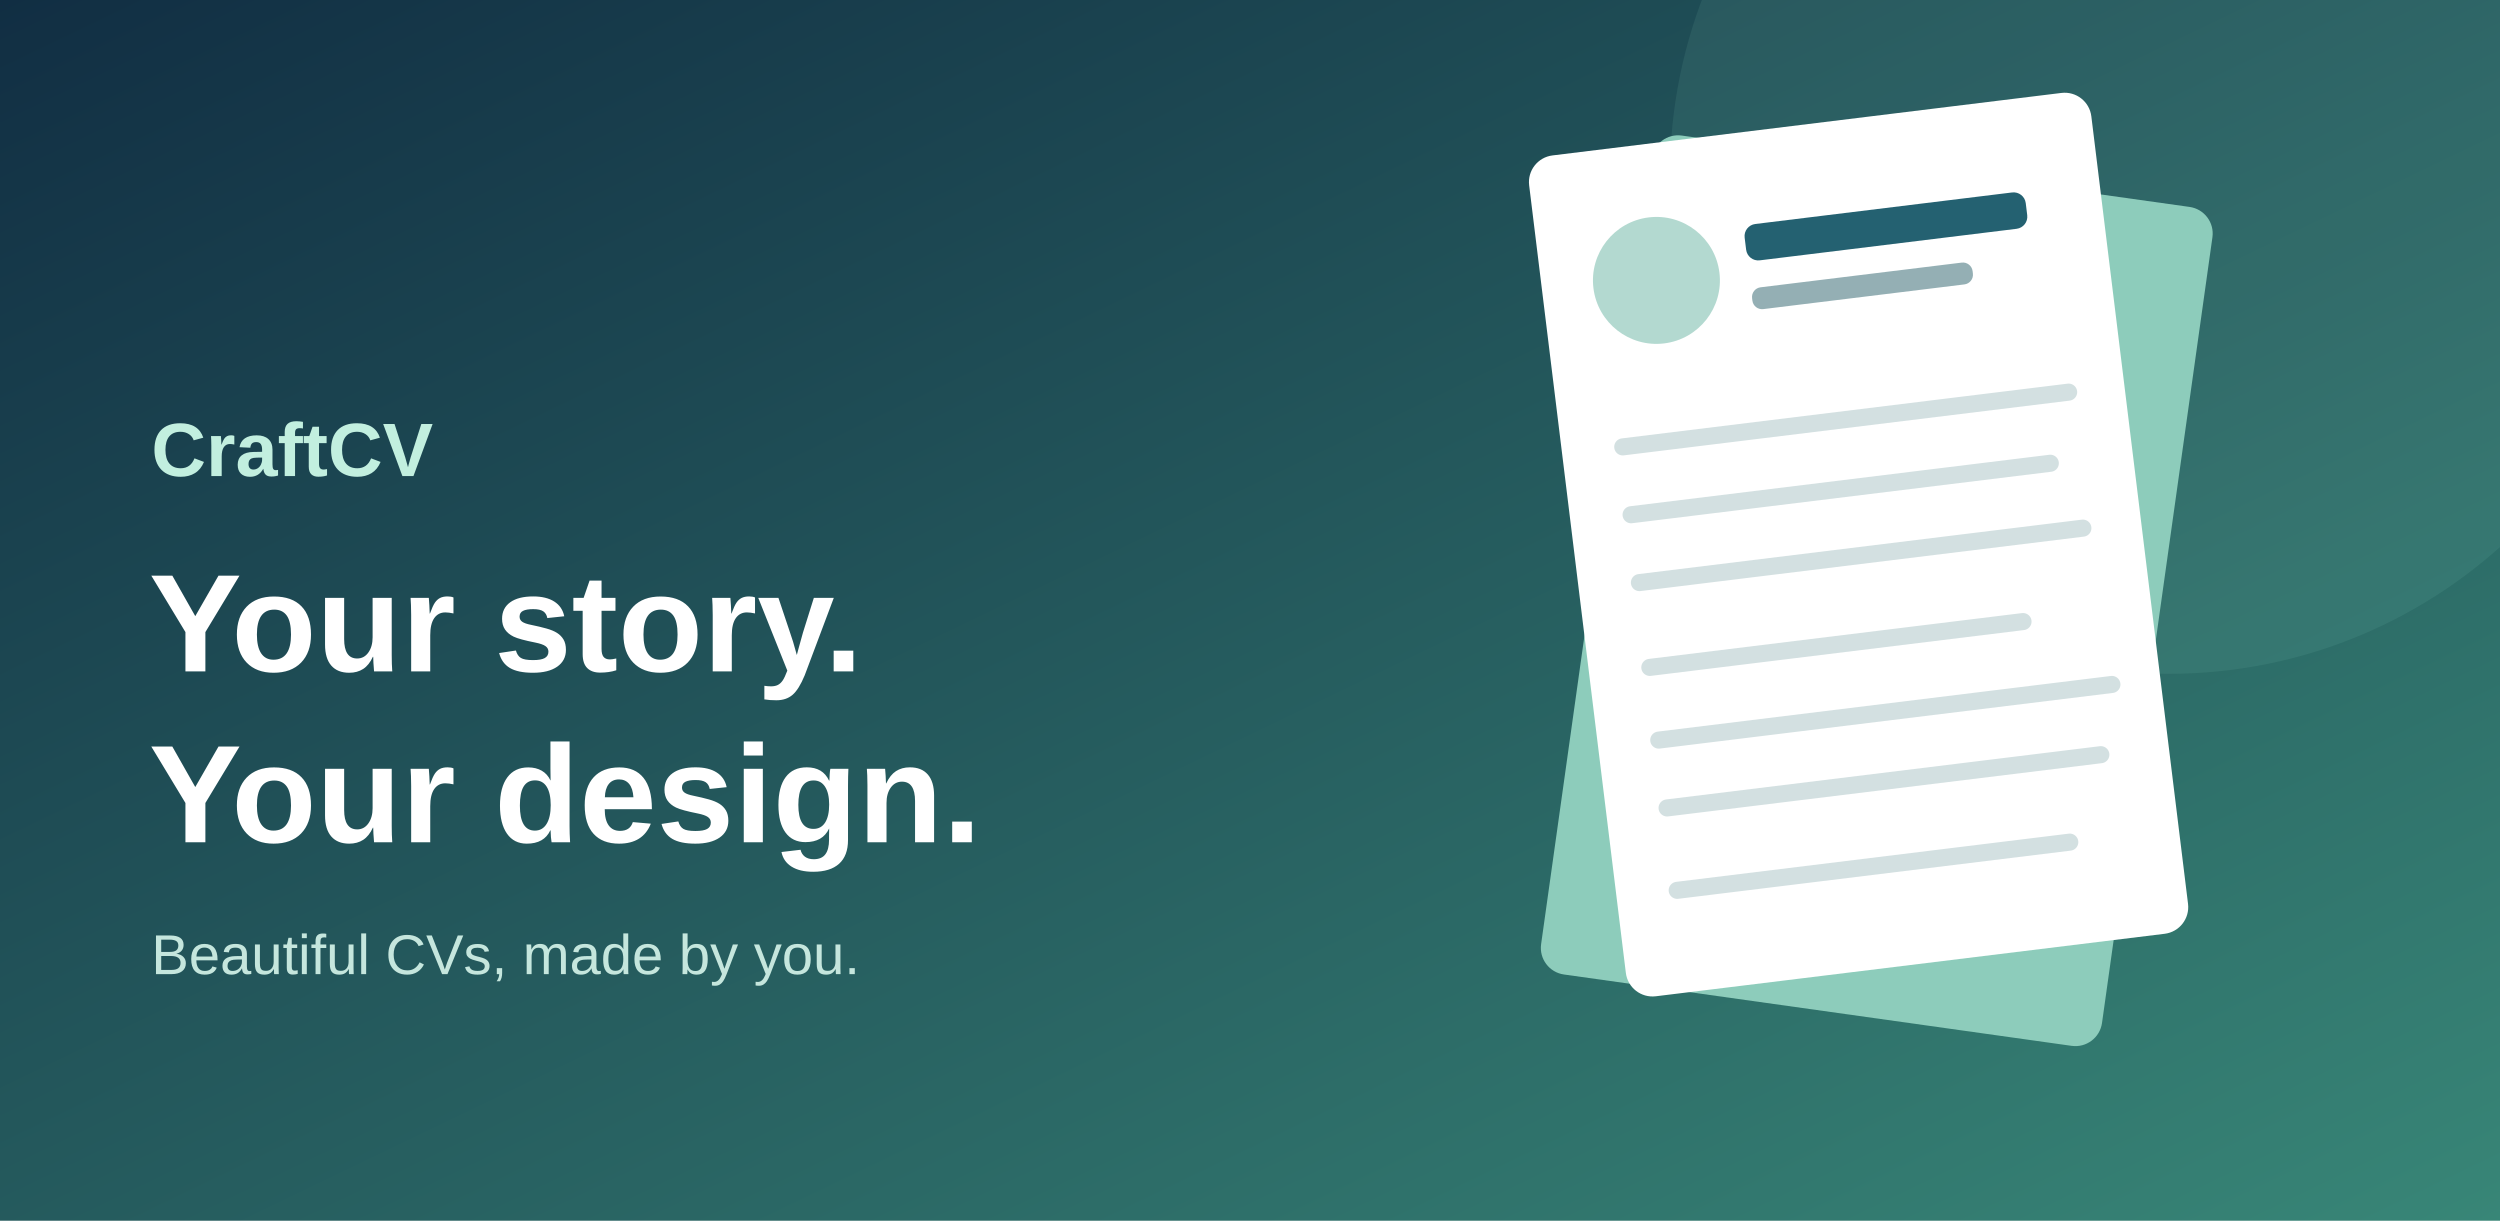
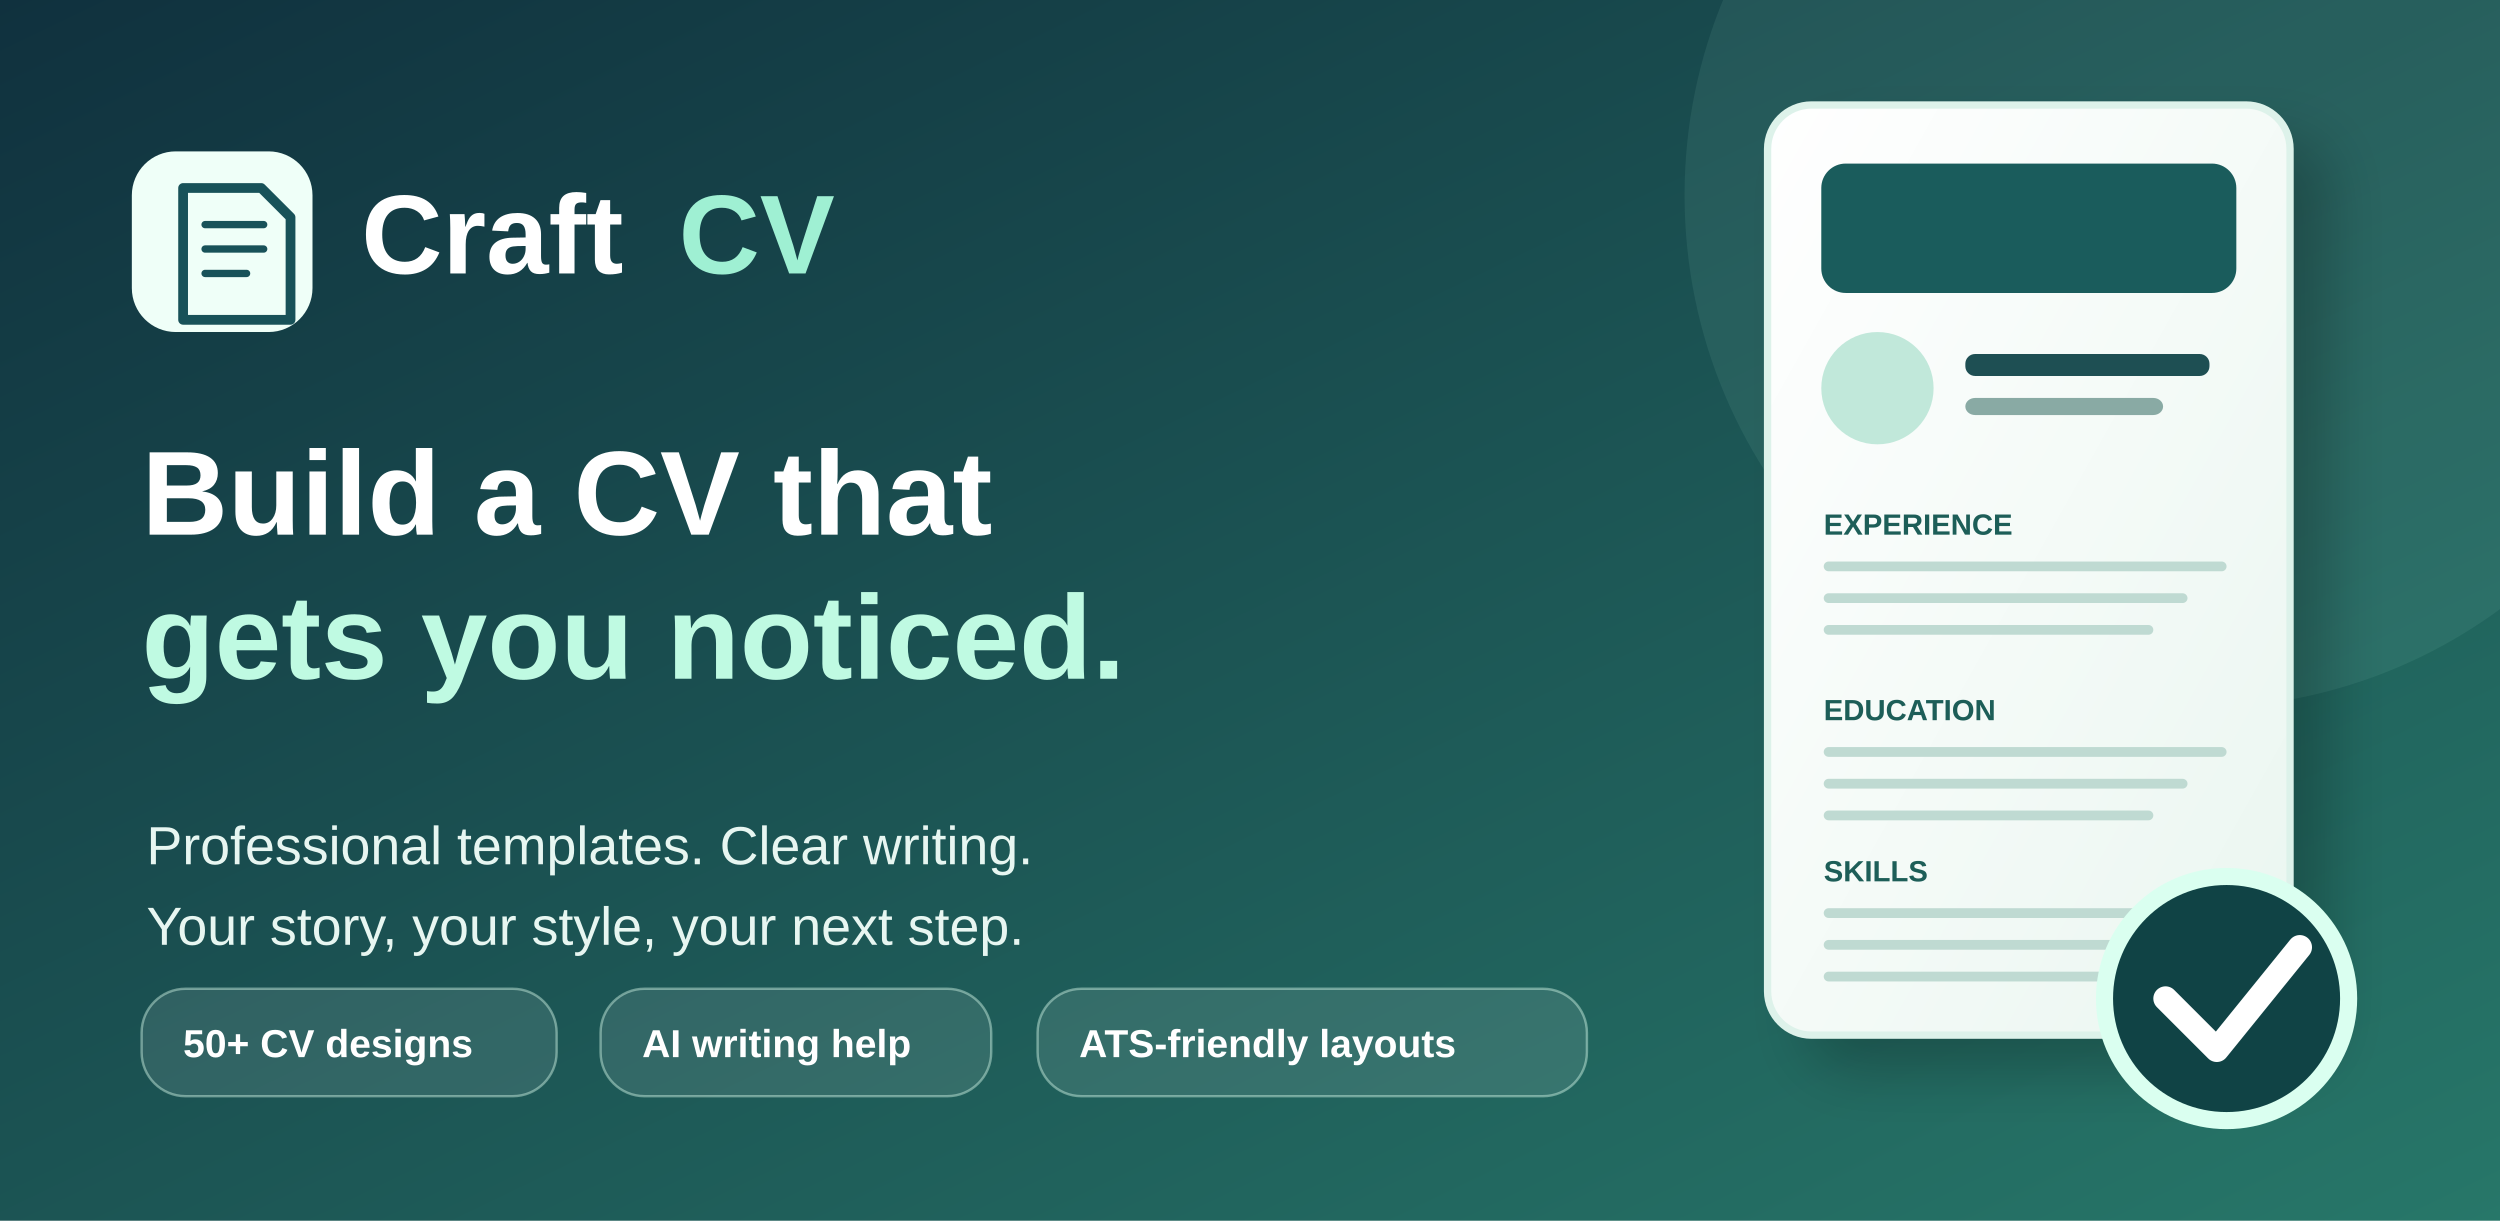
<svg xmlns="http://www.w3.org/2000/svg" width="1024" height="500" viewBox="0 0 1024 500">
  <defs>
-     <linearGradient id="g" x2="1" y2="1">
-       <stop stop-color="#112E43" />
-       <stop offset="1" stop-color="#388677" />
+     <linearGradient id="bg" x1="0" y1="0" x2="1" y2="1">
+       <stop stop-color="#10313E" />
+       <stop offset="1" stop-color="#277769" />
    </linearGradient>
+     <linearGradient id="sheet" x1="0" y1="0" x2="1" y2="1">
+       <stop stop-color="#FFFFFF" />
+       <stop offset="1" stop-color="#EAF6F0" />
+     </linearGradient>
+     <filter id="shadow" x="-30%" y="-30%" width="160%" height="160%">
+       <feGaussianBlur stdDeviation="12" />
+     </filter>
  </defs>
-   <rect width="1024" height="500" fill="url(#g)" />
-   <circle cx="888" cy="72" r="204" fill="#a8f2d8" opacity=".08" />
-   <g transform="translate(678,54) rotate(8)">
-     <rect width="232" height="347" rx="11" fill="#8dccbb" />
+   <rect width="1024" height="500" fill="url(#bg)" />
+   <circle cx="900" cy="80" r="210" fill="#B4F5DF" opacity=".08" />
+   <g transform="translate(54 62)">
+     <rect width="74" height="74" rx="18" fill="#EFFFF8" />
+     <path d="M21 15h32l12 12v42H21z" fill="none" stroke="#185259" stroke-width="4" stroke-linejoin="round" />
+     <path d="M30 30h24M30 40h24M30 50h17" stroke="#185259" stroke-width="3" stroke-linecap="round" />
  </g>
-   <g transform="translate(625,65) rotate(-7)">
-     <rect width="232" height="347" rx="11" fill="#fff" />
-     <circle cx="47" cy="56" r="26" fill="#b3d9d0" />
-     <rect x="85" y="38" width="116" height="15" rx="5" fill="#246171" />
-     <rect x="85" y="64" width="91" height="9" rx="4" fill="#94afb4" />
-     <path stroke="#d3e0e1" stroke-width="7" stroke-linecap="round" d="M25 122h184M25 150h173M25 178h183M25 213h154M25 243h187M25 271h179M25 305h162" />
+   <text x="148" y="112" fill="#FFFFFF" font-family="Arial,sans-serif" font-size="46" font-weight="700">Craft</text>
+   <text x="278" y="112" fill="#9FF0D3" font-family="Arial,sans-serif" font-size="46" font-weight="700">CV</text>
+   <text x="58" y="219" fill="#FFFFFF" font-family="Arial,sans-serif" font-size="49" font-weight="700">Build a CV that</text>
+   <text x="58" y="278" fill="#BFFAE2" font-family="Arial,sans-serif" font-size="49" font-weight="700">gets you noticed.</text>
+   <text x="60" y="354" fill="#E7F6F1" font-family="Arial,sans-serif" font-size="22">Professional templates. Clear writing.</text>
+   <text x="60" y="387" fill="#E7F6F1" font-family="Arial,sans-serif" font-size="22">Your story, your style, your next step.</text>
+   <g font-family="Arial,sans-serif" font-size="16" font-weight="700" fill="#FFFFFF">
+     <rect x="58" y="405" width="170" height="44" rx="18" fill="#FFFFFF" fill-opacity=".10" stroke="#D3F7E8" stroke-opacity=".45" />
+     <text x="75" y="433">50+ CV designs</text>
+     <rect x="246" y="405" width="160" height="44" rx="18" fill="#FFFFFF" fill-opacity=".10" stroke="#D3F7E8" stroke-opacity=".45" />
+     <text x="263" y="433">AI writing help</text>
+     <rect x="425" y="405" width="225" height="44" rx="18" fill="#FFFFFF" fill-opacity=".10" stroke="#D3F7E8" stroke-opacity=".45" />
+     <text x="442" y="433">ATS-friendly layouts</text>
  </g>
-   <text x="62" y="195" fill="#c2efdf" font-family="Arial,sans-serif" font-size="31" font-weight="700">CraftCV</text>
-   <text x="61" y="275" fill="#fff" font-family="Arial,sans-serif" font-size="57" font-weight="700">Your story.</text>
-   <text x="61" y="345" fill="#fff" font-family="Arial,sans-serif" font-size="57" font-weight="700">Your design.</text>
-   <text x="62" y="399" fill="#c5e6dd" font-family="Arial,sans-serif" font-size="23">Beautiful CVs, made by you.</text>
+   <rect x="740" y="57" width="214" height="381" rx="18" fill="#000000" opacity=".23" filter="url(#shadow)" />
+   <g transform="translate(724 43)">
+     <rect width="214" height="381" rx="18" fill="url(#sheet)" stroke="#DDF2EA" stroke-width="3" />
+     <rect x="22" y="24" width="170" height="53" rx="10" fill="#1A5C5C" />
+     <circle cx="45" cy="116" r="23" fill="#C1E8DA" />
+     <rect x="81" y="102" width="100" height="9" rx="4" fill="#1E4F53" />
+     <rect x="81" y="120" width="81" height="7" rx="4" fill="#89AAA4" />
+     <g font-family="Arial,sans-serif" font-size="12" font-weight="700" fill="#1D5E58">
+       <text x="23" y="176">EXPERIENCE</text>
+       <text x="23" y="252">EDUCATION</text>
+       <text x="23" y="318">SKILLS</text>
+     </g>
+     <g fill="#BFDAD2">
+       <rect x="23" y="187" width="165" height="4" rx="2" />
+       <rect x="23" y="200" width="149" height="4" rx="2" />
+       <rect x="23" y="213" width="135" height="4" rx="2" />
+       <rect x="23" y="263" width="165" height="4" rx="2" />
+       <rect x="23" y="276" width="149" height="4" rx="2" />
+       <rect x="23" y="289" width="135" height="4" rx="2" />
+       <rect x="23" y="329" width="165" height="4" rx="2" />
+       <rect x="23" y="342" width="149" height="4" rx="2" />
+       <rect x="23" y="355" width="135" height="4" rx="2" />
+     </g>
+   </g>
+   <circle cx="912" cy="409" r="50" fill="#104345" stroke="#DAFFF0" stroke-width="7" />
+   <path d="M887 409l21 21 34-42" fill="none" stroke="#FFFFFF" stroke-width="10" stroke-linecap="round" stroke-linejoin="round" />
</svg>
